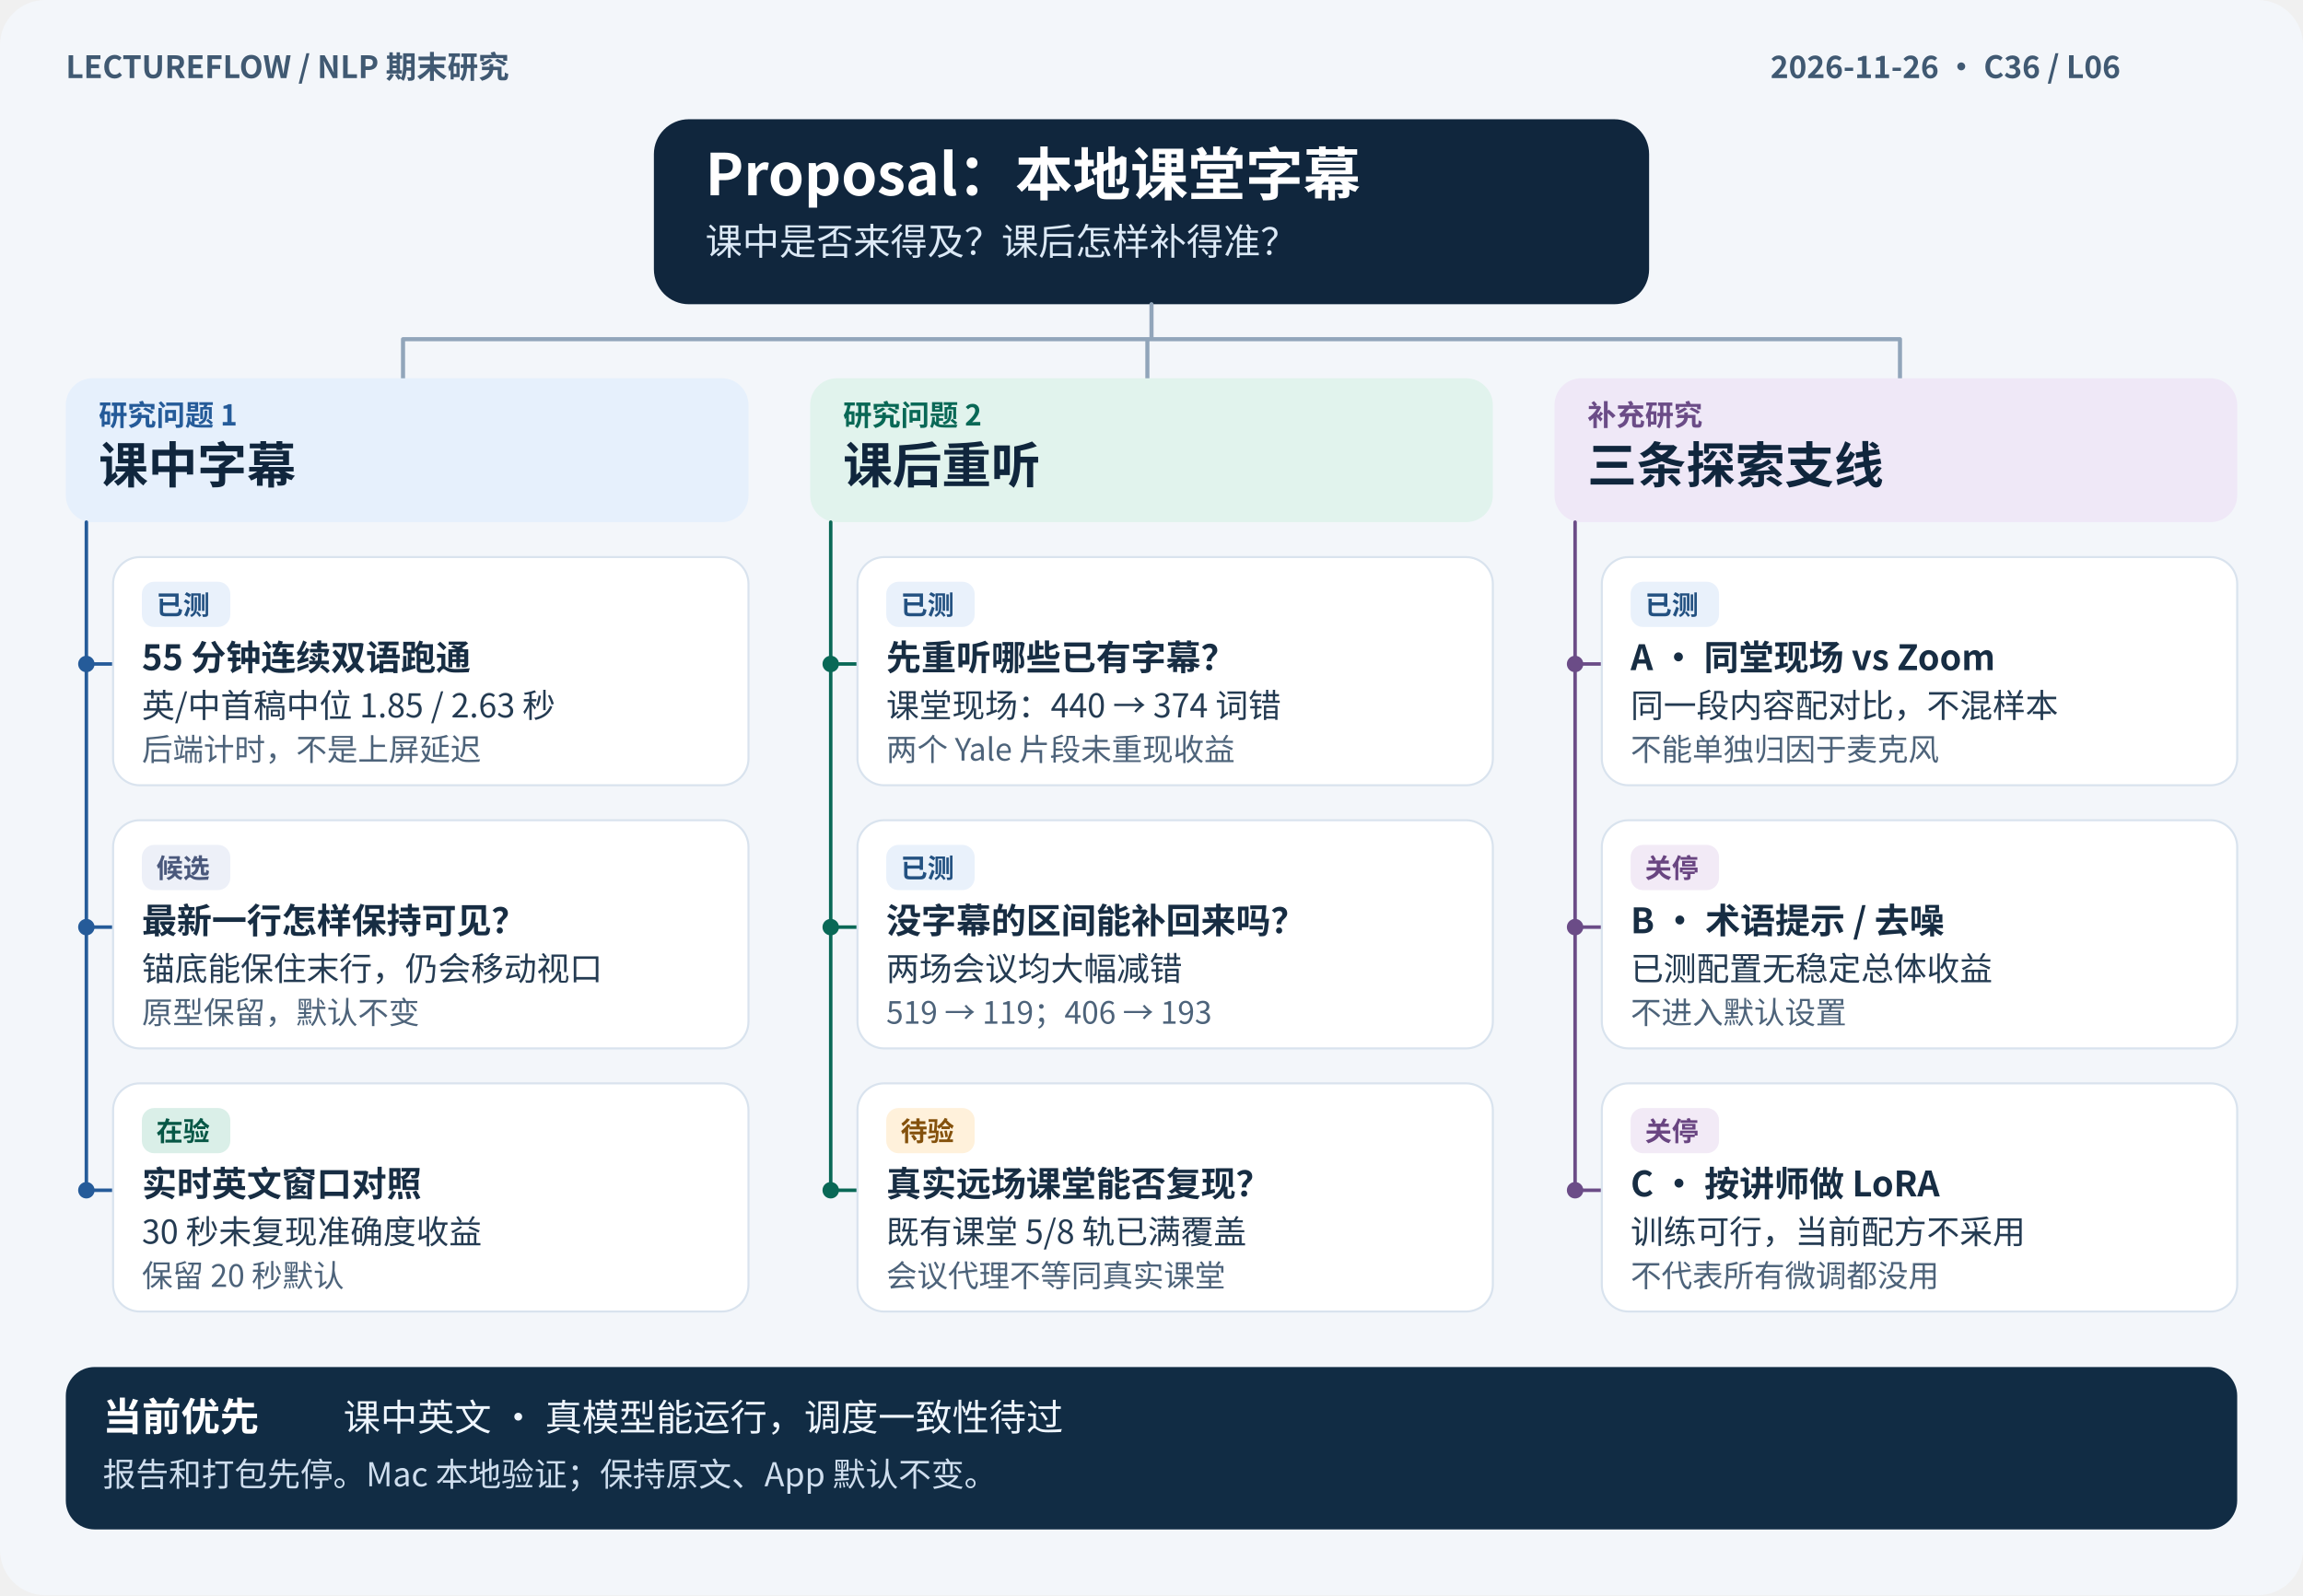
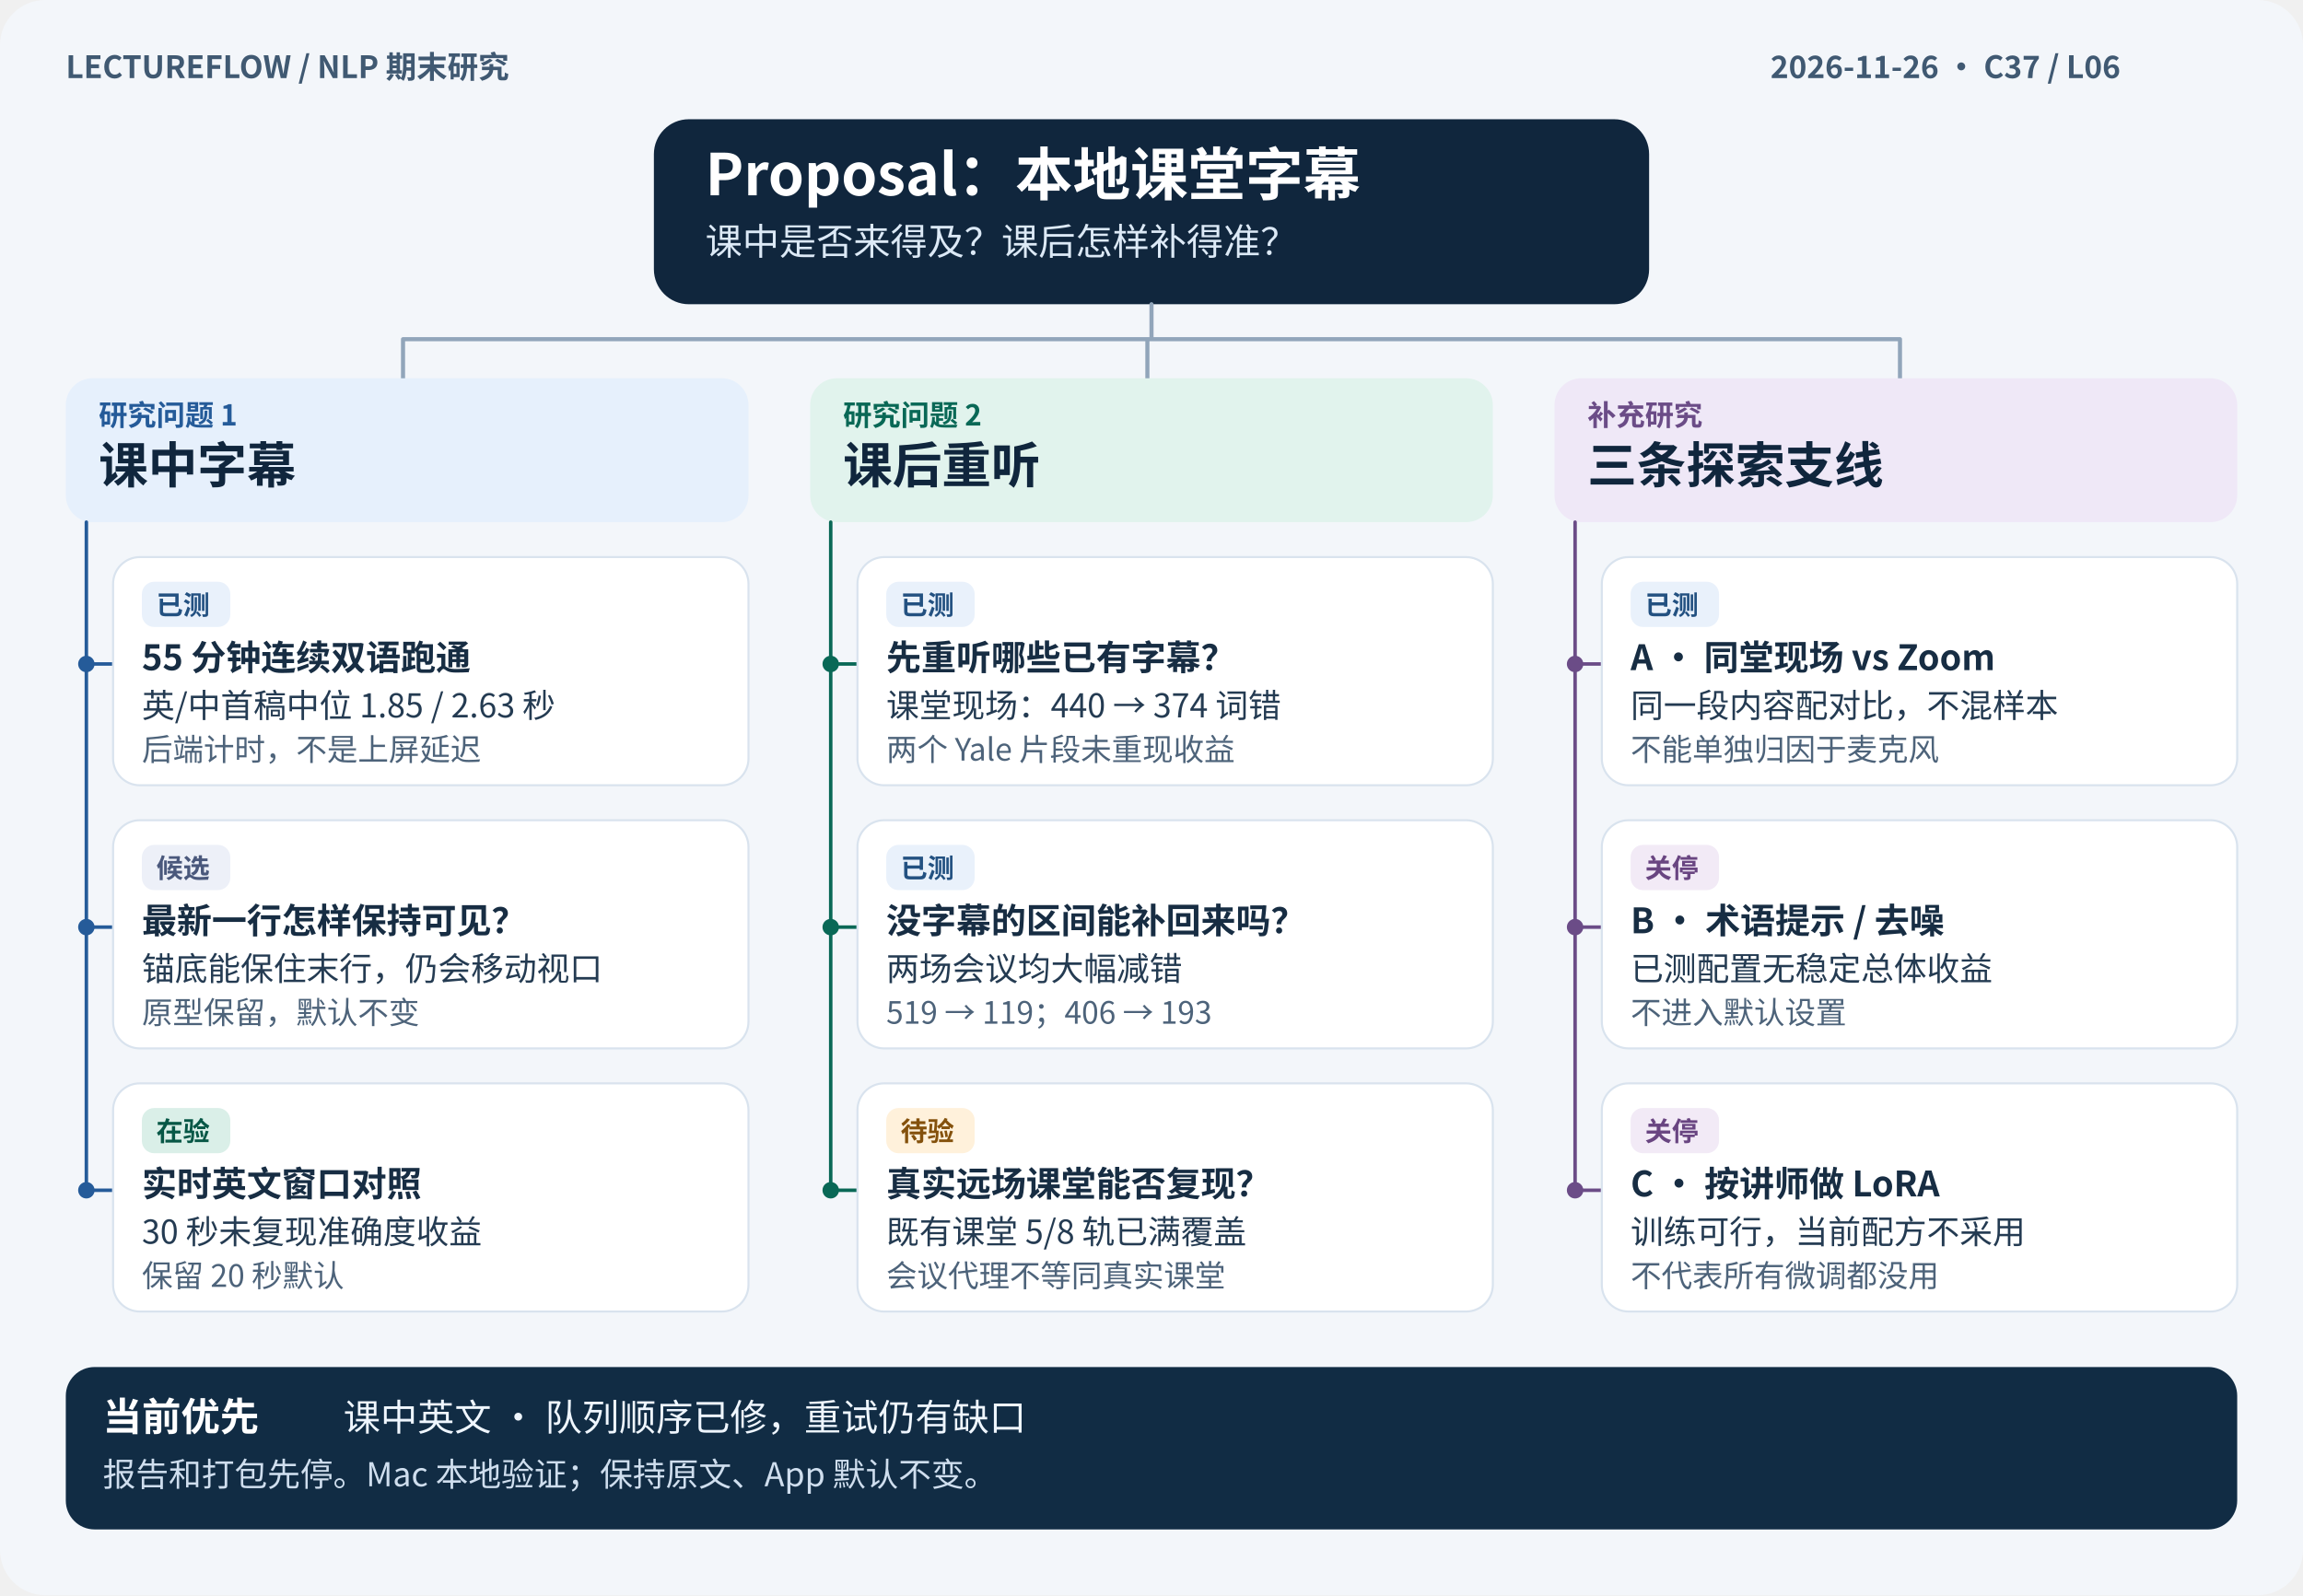
<svg xmlns="http://www.w3.org/2000/svg" width="1120" height="776" viewBox="0 0 1120 776" role="img" aria-labelledby="title desc">
  <g font-family="-apple-system,BlinkMacSystemFont,PingFang SC,Noto Sans CJK SC,Microsoft YaHei,sans-serif">
    <rect x="0" y="0" width="1120" height="776" rx="22" fill="#f3f6fa" stroke="none" />
    <text x="32" y="38" font-size="15" fill="#405972" font-weight="700">LECTUREFLOW   /   NLP 期末研究</text>
-     <text x="861" y="38" font-size="15" fill="#405972" font-weight="600">2026-11-26  ·  C36 / L06</text>
+     <text x="861" y="38" font-size="15" fill="#405972" font-weight="600">2026-11-26  ·  C37 / L06</text>
    <rect x="318" y="58" width="484" height="90" rx="17" fill="#10263d" stroke="none" />
    <text x="343" y="95" font-size="28" fill="#ffffff" font-weight="700">Proposal：本地课堂字幕</text>
    <text x="343" y="124" font-size="18" fill="#dce9f6" font-weight="400">课中是否来得及？课后怎样补得准？</text>
    <path d="M560 148V165 M196 184V165H924V184 M558 165V184" fill="none" stroke="#91a5ba" stroke-width="2" stroke-linecap="round" stroke-linejoin="round" />
    <rect x="32" y="184" width="332" height="70" rx="13" fill="#e6f0fc" stroke="none" />
    <text x="48" y="207" font-size="14" fill="#255b99" font-weight="700">研究问题 1</text>
    <text x="48" y="235" font-size="24" fill="#10263d" font-weight="700">课中字幕</text>
    <path d="M42 254V579" fill="none" stroke="#255b99" stroke-width="1.7" stroke-linecap="round" stroke-linejoin="round" />
    <path d="M42 323H55" fill="none" stroke="#255b99" stroke-width="1.7" stroke-linecap="round" stroke-linejoin="round" />
    <circle cx="42" cy="323" r="4" fill="#255b99" />
    <rect x="55" y="271" width="309" height="111" rx="13" fill="#ffffff" stroke="#d9e3ee" />
    <rect x="69" y="283" width="43" height="22" rx="6" fill="#e9f1fb" stroke="none" />
    <text x="76" y="299" font-size="13" fill="#235181" font-weight="700">已测</text>
    <text x="69" y="326" font-size="17" fill="#172d43" font-weight="700">55 分钟连续双语跑通</text>
    <text x="69" y="349" font-size="16" fill="#243b52" font-weight="500">英/中首稿中位 1.85 / 2.63 秒</text>
    <text x="69" y="370" font-size="15" fill="#4d637a" font-weight="400">后端计时，不是上屏延迟</text>
    <path d="M42 451H55" fill="none" stroke="#255b99" stroke-width="1.7" stroke-linecap="round" stroke-linejoin="round" />
    <circle cx="42" cy="451" r="4" fill="#255b99" />
    <rect x="55" y="399" width="309" height="111" rx="13" fill="#ffffff" stroke="#d9e3ee" />
    <rect x="69" y="411" width="43" height="22" rx="6" fill="#edf0f8" stroke="none" />
    <text x="76" y="427" font-size="13" fill="#4a587c" font-weight="700">候选</text>
    <text x="69" y="454" font-size="17" fill="#172d43" font-weight="700">最新一行怎样保持可见？</text>
    <text x="69" y="477" font-size="16" fill="#243b52" font-weight="500">锚底能保住末行，仍会移动视口</text>
    <text x="69" y="498" font-size="15" fill="#4d637a" font-weight="400">原型保留，默认不变</text>
    <path d="M42 579H55" fill="none" stroke="#255b99" stroke-width="1.7" stroke-linecap="round" stroke-linejoin="round" />
    <circle cx="42" cy="579" r="4" fill="#255b99" />
    <rect x="55" y="527" width="309" height="111" rx="13" fill="#ffffff" stroke="#d9e3ee" />
    <rect x="69" y="539" width="43" height="22" rx="6" fill="#daefe8" stroke="none" />
    <text x="76" y="555" font-size="13" fill="#075746" font-weight="700">在验</text>
    <text x="69" y="582" font-size="17" fill="#172d43" font-weight="700">实时英文窗口对照</text>
    <text x="69" y="605" font-size="16" fill="#243b52" font-weight="500">30 秒未复现准确度收益</text>
    <text x="69" y="626" font-size="15" fill="#4d637a" font-weight="400">保留 20 秒默认</text>
    <rect x="394" y="184" width="332" height="70" rx="13" fill="#e1f3ed" stroke="none" />
    <text x="410" y="207" font-size="14" fill="#096856" font-weight="700">研究问题 2</text>
    <text x="410" y="235" font-size="24" fill="#10263d" font-weight="700">课后重听</text>
    <path d="M404 254V579" fill="none" stroke="#096856" stroke-width="1.7" stroke-linecap="round" stroke-linejoin="round" />
    <path d="M404 323H417" fill="none" stroke="#096856" stroke-width="1.7" stroke-linecap="round" stroke-linejoin="round" />
    <circle cx="404" cy="323" r="4" fill="#096856" />
    <rect x="417" y="271" width="309" height="111" rx="13" fill="#ffffff" stroke="#d9e3ee" />
    <rect x="431" y="283" width="43" height="22" rx="6" fill="#e9f1fb" stroke="none" />
    <text x="438" y="299" font-size="13" fill="#235181" font-weight="700">已测</text>
    <text x="431" y="326" font-size="17" fill="#172d43" font-weight="700">先重听哪些已有字幕？</text>
    <text x="431" y="349" font-size="16" fill="#243b52" font-weight="500">课堂现场：440 → 374 词错</text>
    <text x="431" y="370" font-size="15" fill="#4d637a" font-weight="400">两个 Yale 片段未重现收益</text>
    <path d="M404 451H417" fill="none" stroke="#096856" stroke-width="1.7" stroke-linecap="round" stroke-linejoin="round" />
    <circle cx="404" cy="451" r="4" fill="#096856" />
    <rect x="417" y="399" width="309" height="111" rx="13" fill="#ffffff" stroke="#d9e3ee" />
    <rect x="431" y="411" width="43" height="22" rx="6" fill="#e9f1fb" stroke="none" />
    <text x="438" y="427" font-size="13" fill="#235181" font-weight="700">已测</text>
    <text x="431" y="454" font-size="17" fill="#172d43" font-weight="700">没字幕的区间能补回来吗？</text>
    <text x="431" y="477" font-size="16" fill="#243b52" font-weight="500">两场会议均大幅减错</text>
    <text x="431" y="498" font-size="15" fill="#4d637a" font-weight="400">519 → 119；406 → 193</text>
    <path d="M404 579H417" fill="none" stroke="#096856" stroke-width="1.7" stroke-linecap="round" stroke-linejoin="round" />
    <circle cx="404" cy="579" r="4" fill="#096856" />
    <rect x="417" y="527" width="309" height="111" rx="13" fill="#ffffff" stroke="#d9e3ee" />
    <rect x="431" y="539" width="43" height="22" rx="6" fill="#fff1db" stroke="none" />
    <text x="438" y="555" font-size="13" fill="#84510c" font-weight="700">待验</text>
    <text x="431" y="582" font-size="17" fill="#172d43" font-weight="700">真实远场课堂能否复现？</text>
    <text x="431" y="605" font-size="16" fill="#243b52" font-weight="500">既有课堂 5/8 轨已满覆盖</text>
    <text x="431" y="626" font-size="15" fill="#4d637a" font-weight="400">会议代理不等同真实课堂</text>
    <rect x="756" y="184" width="332" height="70" rx="13" fill="#efe8f7" stroke="none" />
    <text x="772" y="207" font-size="14" fill="#6b4c87" font-weight="700">补充研究</text>
    <text x="772" y="235" font-size="24" fill="#10263d" font-weight="700">三条探索支线</text>
    <path d="M766 254V579" fill="none" stroke="#6b4c87" stroke-width="1.7" stroke-linecap="round" stroke-linejoin="round" />
    <path d="M766 323H779" fill="none" stroke="#6b4c87" stroke-width="1.7" stroke-linecap="round" stroke-linejoin="round" />
    <circle cx="766" cy="323" r="4" fill="#6b4c87" />
    <rect x="779" y="271" width="309" height="111" rx="13" fill="#ffffff" stroke="#d9e3ee" />
    <rect x="793" y="283" width="43" height="22" rx="6" fill="#e9f1fb" stroke="none" />
    <text x="800" y="299" font-size="13" fill="#235181" font-weight="700">已测</text>
    <text x="793" y="326" font-size="17" fill="#172d43" font-weight="700">A · 同堂现场 vs Zoom</text>
    <text x="793" y="349" font-size="16" fill="#243b52" font-weight="500">同一段内容配对比，不混样本</text>
    <text x="793" y="370" font-size="15" fill="#4d637a" font-weight="400">不能单独归因于麦克风</text>
    <path d="M766 451H779" fill="none" stroke="#6b4c87" stroke-width="1.7" stroke-linecap="round" stroke-linejoin="round" />
    <circle cx="766" cy="451" r="4" fill="#6b4c87" />
    <rect x="779" y="399" width="309" height="111" rx="13" fill="#ffffff" stroke="#d9e3ee" />
    <rect x="793" y="411" width="43" height="22" rx="6" fill="#f2eaf6" stroke="none" />
    <text x="800" y="427" font-size="13" fill="#694581" font-weight="700">关停</text>
    <text x="793" y="454" font-size="17" fill="#172d43" font-weight="700">B · 术语提示 / 去噪</text>
    <text x="793" y="477" font-size="16" fill="#243b52" font-weight="500">已测配置无稳定总体收益</text>
    <text x="793" y="498" font-size="15" fill="#4d637a" font-weight="400">不进入默认设置</text>
    <path d="M766 579H779" fill="none" stroke="#6b4c87" stroke-width="1.7" stroke-linecap="round" stroke-linejoin="round" />
    <circle cx="766" cy="579" r="4" fill="#6b4c87" />
    <rect x="779" y="527" width="309" height="111" rx="13" fill="#ffffff" stroke="#d9e3ee" />
    <rect x="793" y="539" width="43" height="22" rx="6" fill="#f2eaf6" stroke="none" />
    <text x="800" y="555" font-size="13" fill="#694581" font-weight="700">关停</text>
    <text x="793" y="582" font-size="17" fill="#172d43" font-weight="700">C · 按讲师做 LoRA</text>
    <text x="793" y="605" font-size="16" fill="#243b52" font-weight="500">训练可行，当前配方不采用</text>
    <text x="793" y="626" font-size="15" fill="#4d637a" font-weight="400">不代表所有微调都没用</text>
    <rect x="32" y="665" width="1056" height="79" rx="14" fill="#112c44" stroke="none" />
    <text x="50" y="696" font-size="19" fill="#ffffff" font-weight="700">当前优先</text>
-     <text x="167" y="696" font-size="18" fill="#eff6fe" font-weight="500">课中英文 · 真模型能运行，调度一致性待过</text>
+     <text x="167" y="696" font-size="18" fill="#eff6fe" font-weight="500">课中英文 · 队列顺序已修，重试仍有缺口</text>
    <text x="50" y="723" font-size="16" fill="#cfdeee" font-weight="400">报告和打包先停。Mac 本地验证；保持原文、App 默认不变。</text>
  </g>
</svg>
